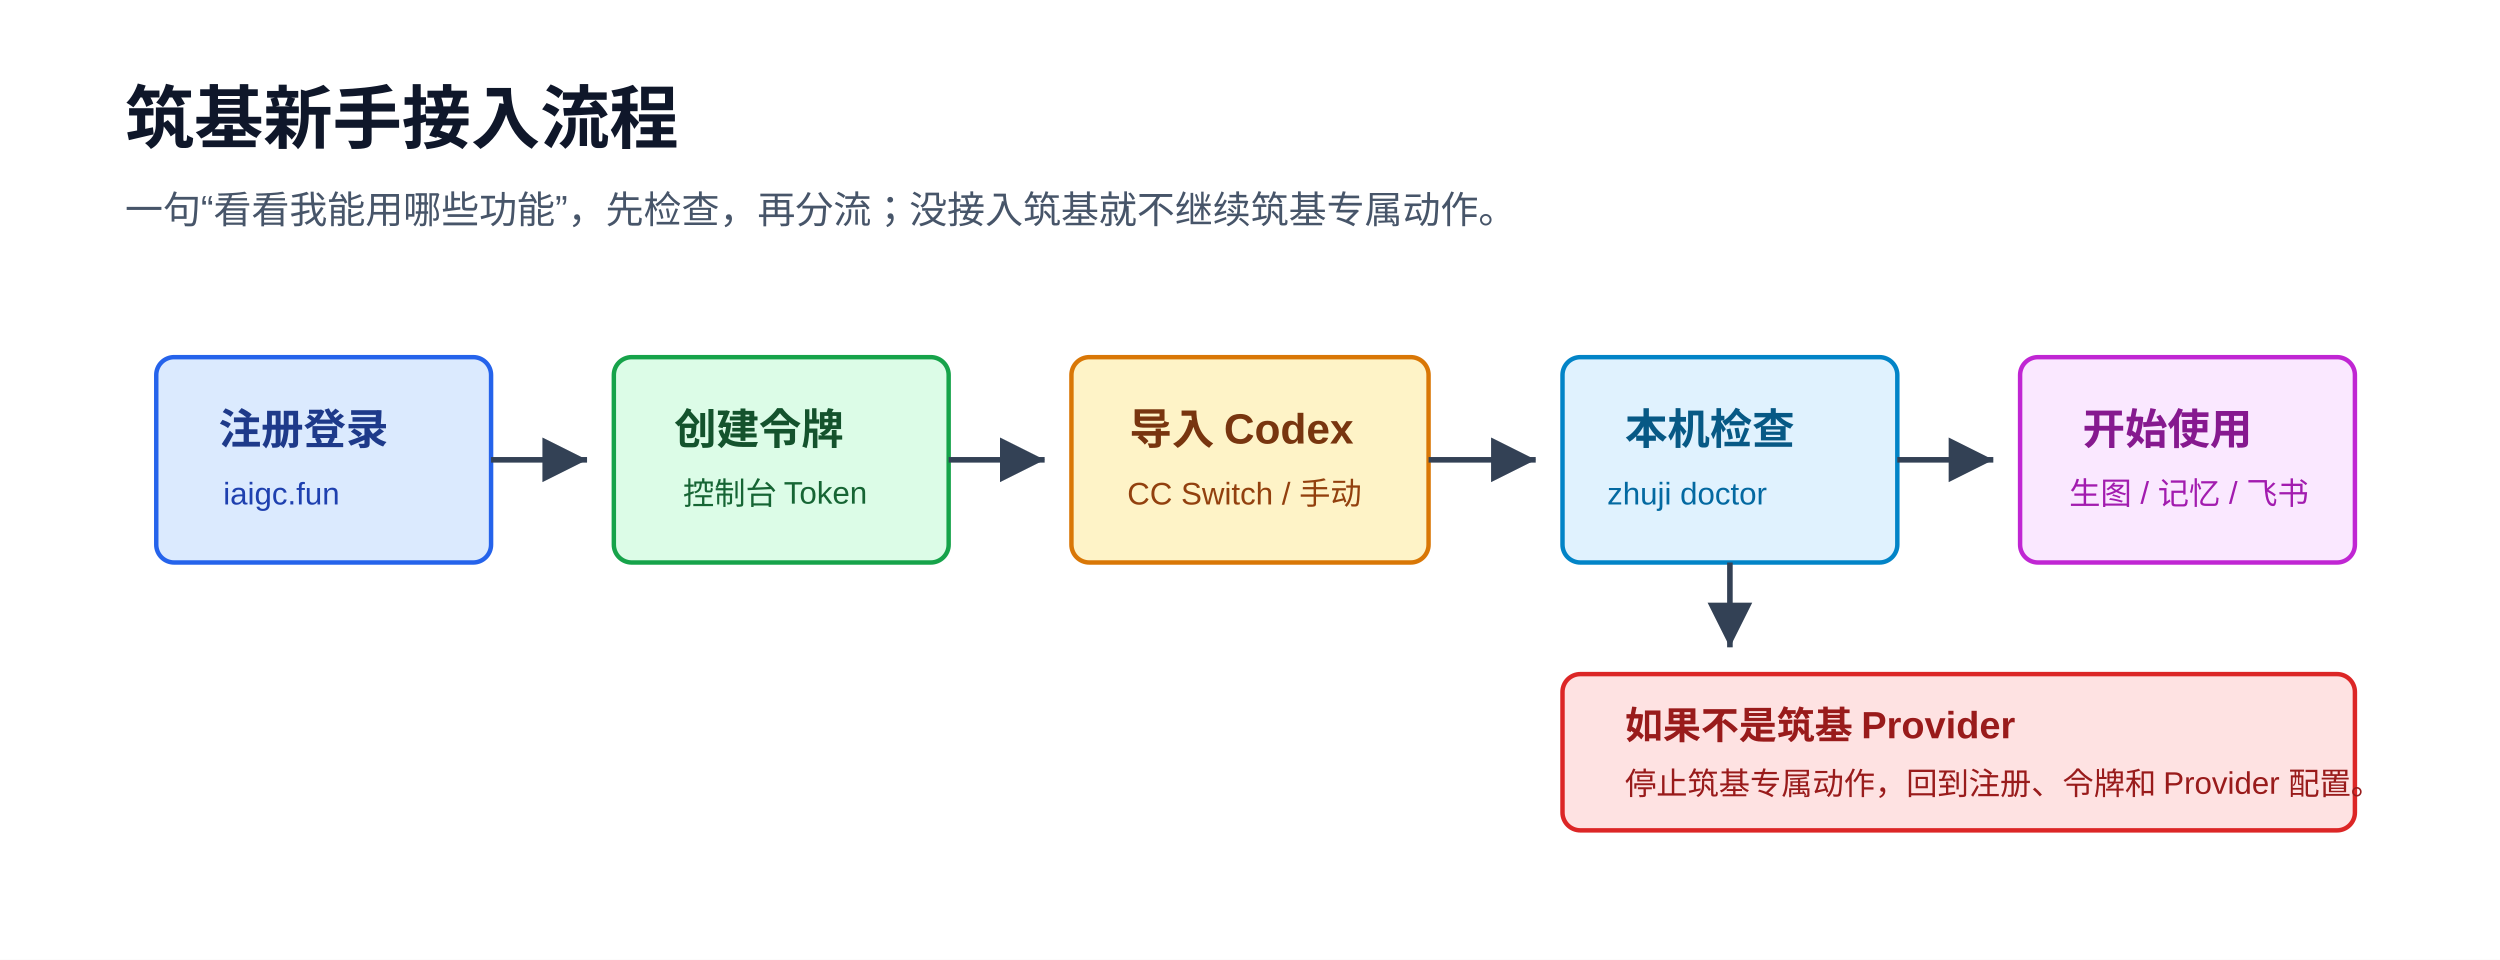
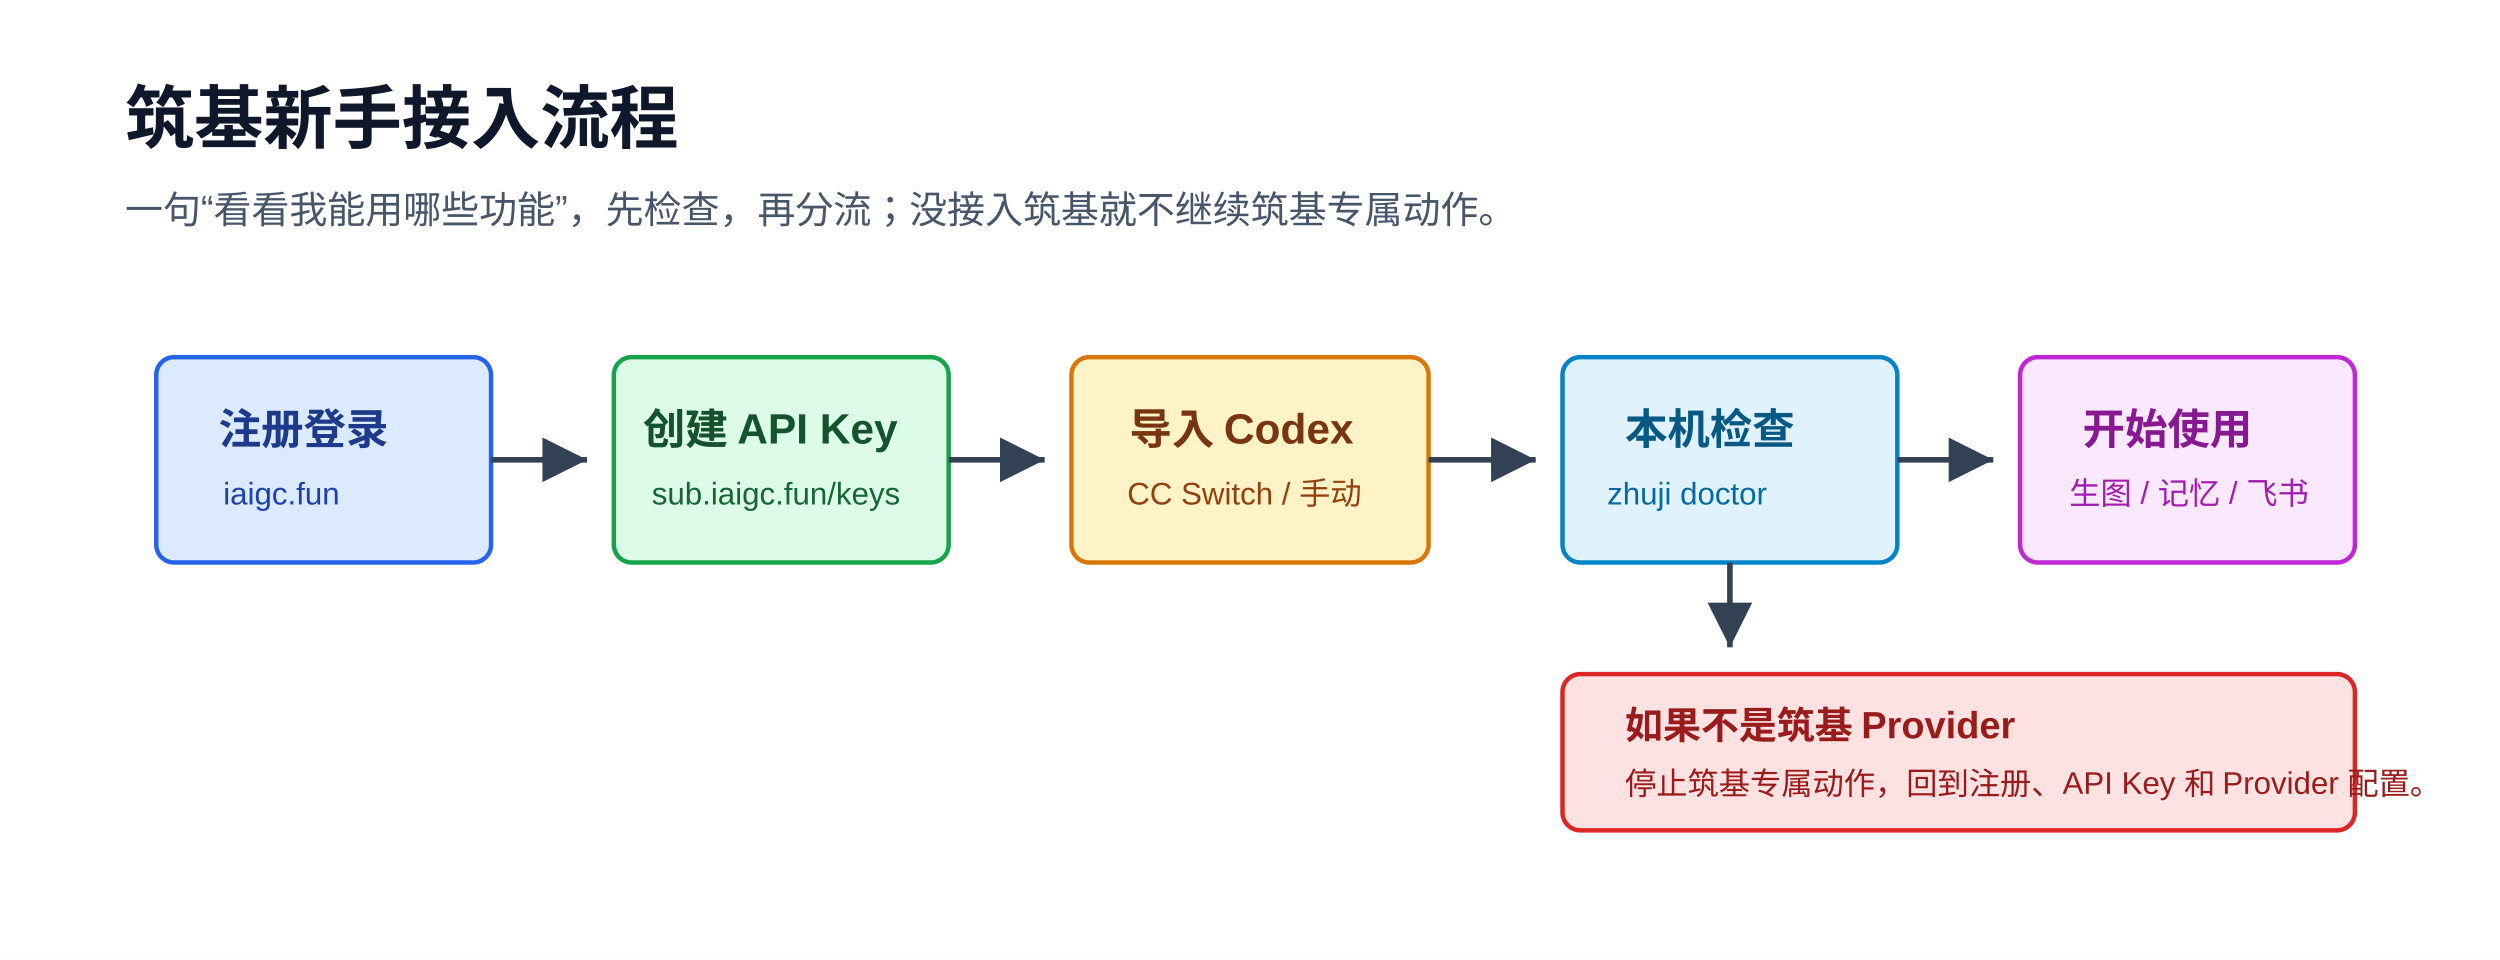
<svg xmlns="http://www.w3.org/2000/svg" width="1120" height="430" viewBox="0 0 1120 430" role="img" aria-labelledby="title desc">
  <rect width="1120" height="430" fill="#ffffff" />
  <text x="56" y="64" font-family="Arial, 'PingFang SC', sans-serif" font-size="31" font-weight="700" fill="#0f172a">筑基新手接入流程</text>
  <text x="56" y="100" font-family="Arial, 'PingFang SC', sans-serif" font-size="17" fill="#475569">一句“看看我能用哪些功能”，先检查，再分流；没接入筑基就不继续筑基专属动作。</text>
  <defs>
    <marker id="arrow" markerWidth="12" markerHeight="12" refX="10" refY="6" orient="auto">
      <path d="M2,2 L10,6 L2,10 Z" fill="#334155" />
    </marker>
  </defs>
  <g font-family="Arial, 'PingFang SC', sans-serif">
    <rect x="70" y="160" width="150" height="92" rx="8" fill="#dbeafe" stroke="#2563eb" stroke-width="2" />
    <text x="98" y="199" font-size="19" font-weight="700" fill="#1e3a8a">注册登录</text>
    <text x="100" y="226" font-size="14" fill="#1e40af">iaigc.fun</text>
    <rect x="275" y="160" width="150" height="92" rx="8" fill="#dcfce7" stroke="#16a34a" stroke-width="2" />
-     <text x="302" y="199" font-size="19" font-weight="700" fill="#14532d">创建令牌</text>
-     <text x="306" y="226" font-size="14" fill="#166534">控制台 Token</text>
+     <text x="288" y="199" font-size="19" font-weight="700" fill="#14532d">创建 API Key</text>
+     <text x="292" y="226" font-size="14" fill="#166534">sub.iaigc.fun/keys</text>
    <rect x="480" y="160" width="160" height="92" rx="8" fill="#fef3c7" stroke="#d97706" stroke-width="2" />
    <text x="506" y="199" font-size="19" font-weight="700" fill="#78350f">导入 Codex</text>
    <text x="505" y="226" font-size="14" fill="#92400e">CC Switch / 手动</text>
    <rect x="700" y="160" width="150" height="92" rx="8" fill="#e0f2fe" stroke="#0284c7" stroke-width="2" />
    <text x="728" y="199" font-size="19" font-weight="700" fill="#075985">本机检查</text>
    <text x="720" y="226" font-size="14" fill="#0369a1">zhuji doctor</text>
    <rect x="905" y="160" width="150" height="92" rx="8" fill="#fae8ff" stroke="#c026d3" stroke-width="2" />
    <text x="933" y="199" font-size="19" font-weight="700" fill="#86198f">开始使用</text>
    <text x="927" y="226" font-size="14" fill="#a21caf">生图 / 记忆 / 飞书</text>
    <line x1="220" y1="206" x2="263" y2="206" stroke="#334155" stroke-width="2.5" marker-end="url(#arrow)" />
    <line x1="425" y1="206" x2="468" y2="206" stroke="#334155" stroke-width="2.5" marker-end="url(#arrow)" />
    <line x1="640" y1="206" x2="688" y2="206" stroke="#334155" stroke-width="2.5" marker-end="url(#arrow)" />
    <line x1="850" y1="206" x2="893" y2="206" stroke="#334155" stroke-width="2.5" marker-end="url(#arrow)" />
    <rect x="700" y="302" width="355" height="70" rx="8" fill="#fee2e2" stroke="#dc2626" stroke-width="2" />
    <text x="728" y="331" font-size="17" font-weight="700" fill="#991b1b">如果不是筑基 Provider</text>
-     <text x="728" y="356" font-size="14" fill="#991b1b">停止筑基专属动作，回到注册、令牌和 Provider 配置。</text>
+     <text x="728" y="356" font-size="14" fill="#991b1b">停止筑基专属动作，回到注册、API Key 和 Provider 配置。</text>
    <line x1="775" y1="252" x2="775" y2="290" stroke="#334155" stroke-width="2.5" marker-end="url(#arrow)" />
  </g>
</svg>
